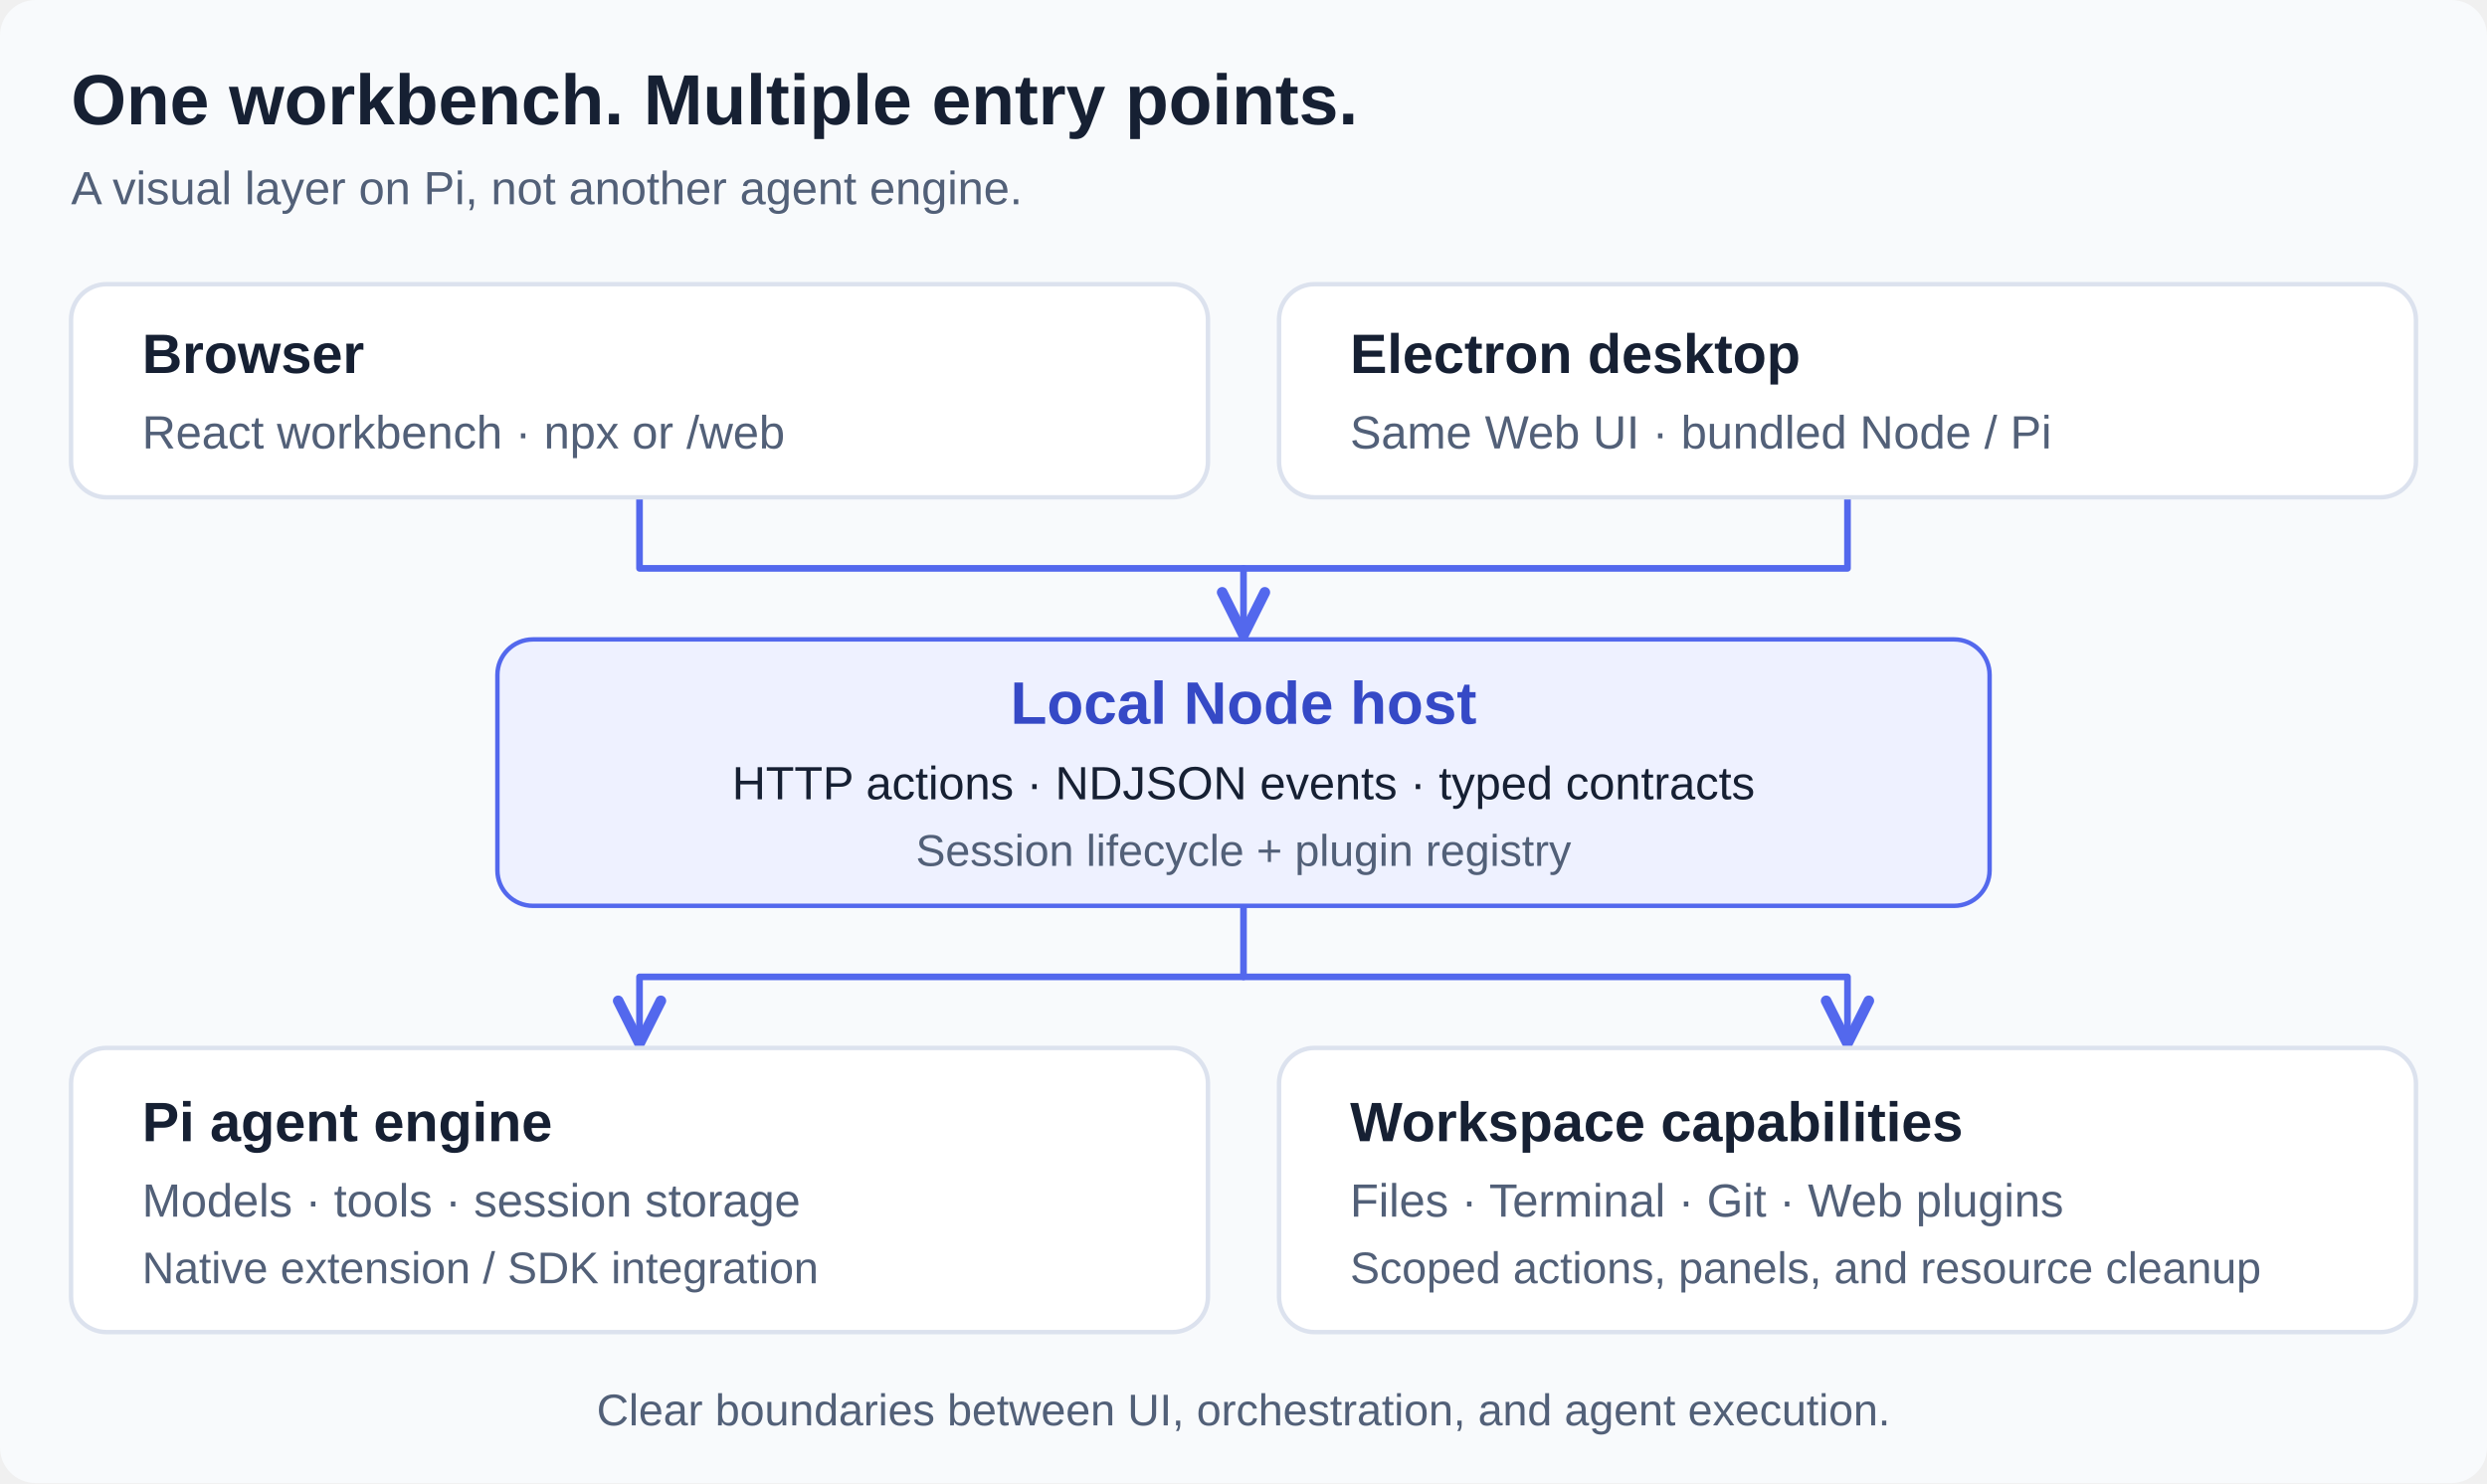
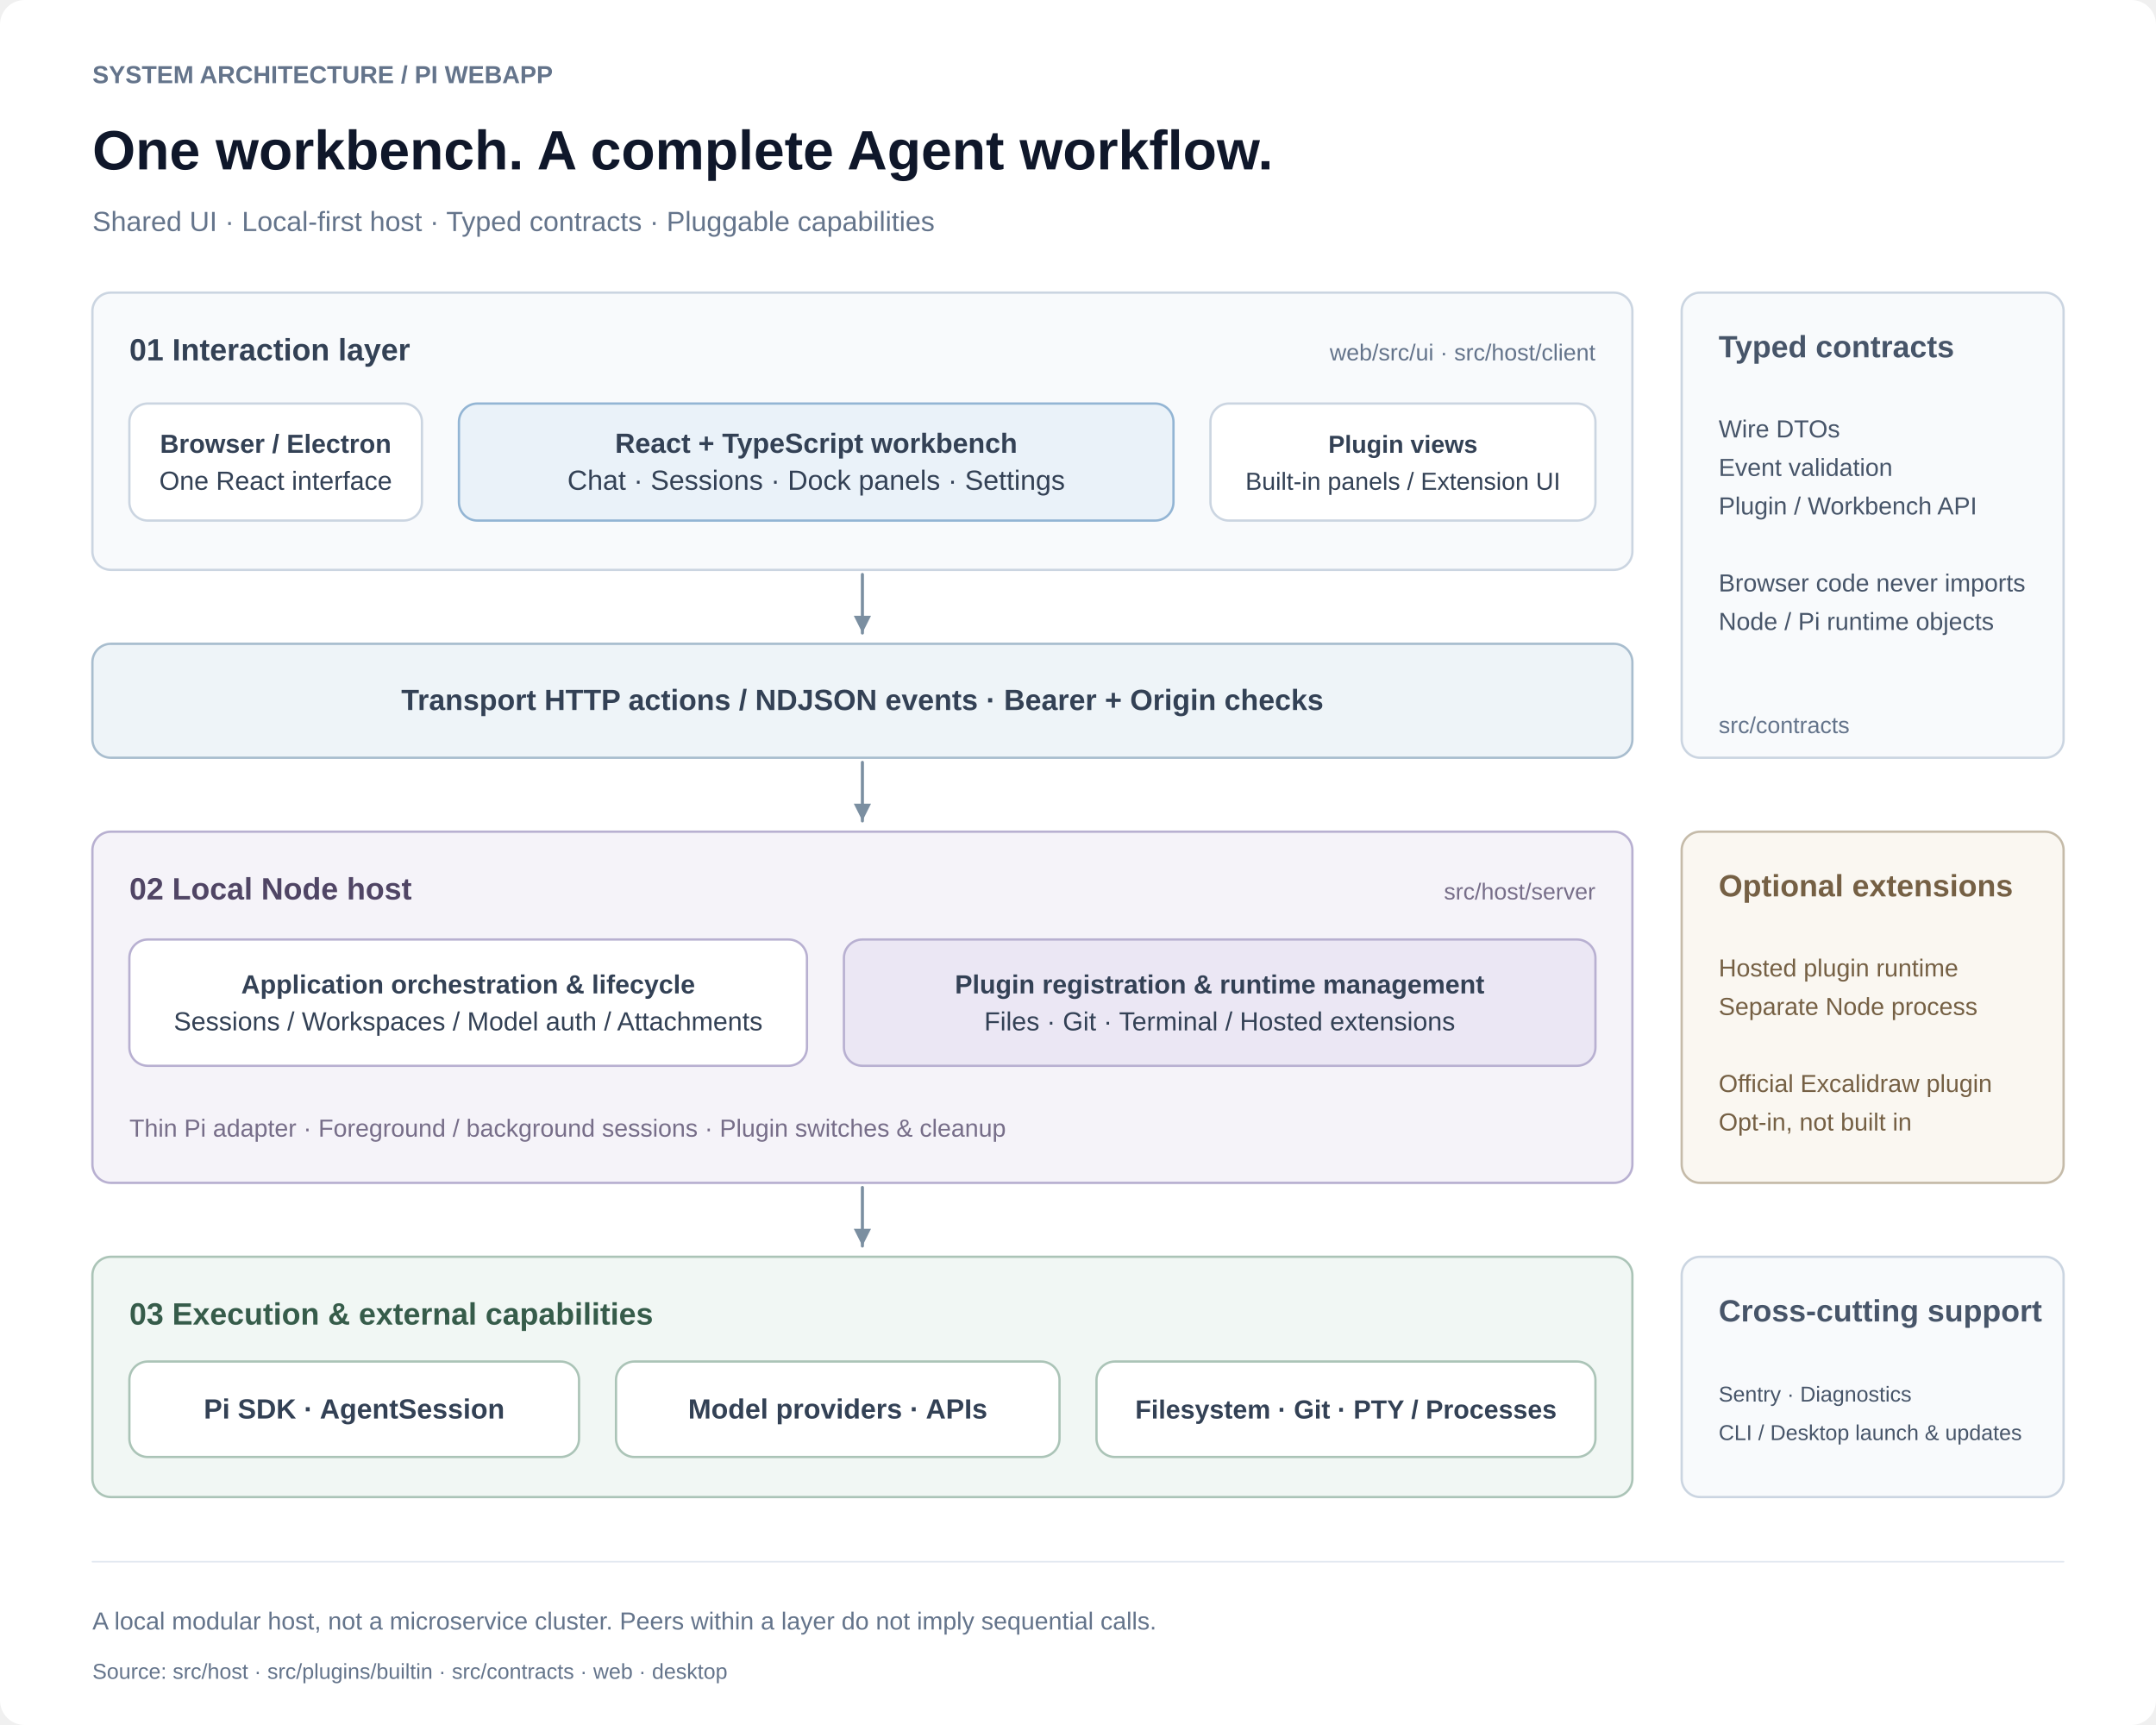
- <svg xmlns="http://www.w3.org/2000/svg" width="1120" height="668" viewBox="0 0 1120 668" role="img" aria-labelledby="title desc">
+ <svg xmlns="http://www.w3.org/2000/svg" xml:lang="en" width="1400" height="1120" viewBox="0 0 1400 1120" role="img" aria-labelledby="title desc">
  <defs>
-     <marker id="arrow" viewBox="0 0 10 10" refX="9" refY="5" markerWidth="8" markerHeight="8" orient="auto-start-reverse">
-       <path d="M1 1 9 5 1 9" fill="none" stroke="#5368ed" stroke-width="2" stroke-linecap="round" stroke-linejoin="round" />
+     <marker id="arrow" viewBox="0 0 10 10" refX="9" refY="5" markerWidth="7" markerHeight="7" orient="auto">
+       <path d="M1 1 9 5 1 9Z" fill="#7b8fa1" />
    </marker>
  </defs>
-   <rect width="1120" height="668" rx="16" fill="#f8fafc" />
-   <g font-family="Arial, sans-serif" fill="#162033">
-     <text x="32" y="56" font-size="32" font-weight="700">One workbench. Multiple entry points.</text>
-     <text x="32" y="92" font-size="21" fill="#526078">A visual layer on Pi, not another agent engine.</text>
-     <g fill="none" stroke="#5368ed" stroke-width="3" stroke-linecap="round" stroke-linejoin="round">
-       <path d="M288 224 V256 H560 V286" marker-end="url(#arrow)" />
-       <path d="M832 224 V256 H560" />
-       <path d="M560 408 V440 H288 V470" marker-end="url(#arrow)" />
-       <path d="M560 440 H832 V470" marker-end="url(#arrow)" />
+   <rect width="1400" height="1120" rx="16" fill="#ffffff" />
+   <g font-family="Arial, 'PingFang SC', 'Microsoft YaHei', sans-serif" stroke-linejoin="round" stroke-linecap="round">
+     <text x="60" y="54" font-size="16" fill="#64748b" font-weight="600" text-anchor="start">SYSTEM ARCHITECTURE / PI WEBAPP</text>
+     <text x="60" y="110" font-size="36" fill="#0f172a" font-weight="700" text-anchor="start">One workbench. A complete Agent workflow.</text>
+     <text x="60" y="150" font-size="18" fill="#64748b" font-weight="400" text-anchor="start">Shared UI · Local-first host · Typed contracts · Pluggable capabilities</text>
+     <rect x="60" y="190" width="1000" height="180" rx="12" fill="#f8fafc" stroke="#cbd5e1" stroke-width="1.5" />
+     <text x="84" y="234" font-size="20" fill="#334155" font-weight="600" text-anchor="start">01  Interaction layer</text>
+     <text x="1036" y="234" font-size="15" fill="#64748b" font-weight="400" text-anchor="end">web/src/ui · src/host/client</text>
+     <g id="entry" data-card="true">
+       <rect x="84" y="262" width="190" height="76" rx="12" fill="#ffffff" stroke="#cbd5e1" stroke-width="1.5" />
+       <text x="179" y="294" font-size="17" fill="#334155" font-weight="600" text-anchor="middle">Browser / Electron</text>
+       <text x="179" y="318" font-size="17" fill="#334155" font-weight="400" text-anchor="middle">One React interface</text>
    </g>
-     <g stroke="#dce2ee" stroke-width="2" fill="#ffffff">
-       <rect x="32" y="128" width="512" height="96" rx="16" />
-       <rect x="576" y="128" width="512" height="96" rx="16" />
-       <rect x="32" y="472" width="512" height="128" rx="16" />
-       <rect x="576" y="472" width="512" height="128" rx="16" />
+     <g id="workbench" data-card="true">
+       <rect x="298" y="262" width="464" height="76" rx="12" fill="#eaf2f9" stroke="#93b5d4" stroke-width="1.5" />
+       <text x="530" y="294" font-size="18" fill="#334155" font-weight="600" text-anchor="middle">React + TypeScript workbench</text>
+       <text x="530" y="318" font-size="18" fill="#334155" font-weight="400" text-anchor="middle">Chat · Sessions · Dock panels · Settings</text>
    </g>
-     <text x="64" y="168" font-size="25" font-weight="700">Browser</text>
-     <text x="64" y="202" font-size="21" fill="#526078">React workbench · npx or /web</text>
-     <text x="608" y="168" font-size="25" font-weight="700">Electron desktop</text>
-     <text x="608" y="202" font-size="21" fill="#526078">Same Web UI · bundled Node / Pi</text>
-     <rect x="224" y="288" width="672" height="120" rx="16" fill="#eef1ff" stroke="#5368ed" stroke-width="2" />
-     <text x="560" y="326" font-size="27" font-weight="700" text-anchor="middle" fill="#3549c6">Local Node host</text>
-     <text x="560" y="360" font-size="21" text-anchor="middle">HTTP actions · NDJSON events · typed contracts</text>
-     <text x="560" y="390" font-size="20" text-anchor="middle" fill="#526078">Session lifecycle + plugin registry</text>
-     <text x="64" y="514" font-size="25" font-weight="700">Pi agent engine</text>
-     <text x="64" y="548" font-size="21" fill="#526078">Models · tools · session storage</text>
-     <text x="64" y="578" font-size="20" fill="#526078">Native extension / SDK integration</text>
-     <text x="608" y="514" font-size="25" font-weight="700">Workspace capabilities</text>
-     <text x="608" y="548" font-size="21" fill="#526078">Files · Terminal · Git · Web plugins</text>
-     <text x="608" y="578" font-size="20" fill="#526078">Scoped actions, panels, and resource cleanup</text>
-     <text x="560" y="642" font-size="20" text-anchor="middle" fill="#526078">Clear boundaries between UI, orchestration, and agent execution.</text>
+     <g id="plugin-ui" data-card="true">
+       <rect x="786" y="262" width="250" height="76" rx="12" fill="#ffffff" stroke="#cbd5e1" stroke-width="1.5" />
+       <text x="911" y="294" font-size="16" fill="#334155" font-weight="600" text-anchor="middle">Plugin views</text>
+       <text x="911" y="318" font-size="16" fill="#334155" font-weight="400" text-anchor="middle">Built-in panels / Extension UI</text>
+     </g>
+     <g id="transport" data-card="true">
+       <rect x="60" y="418" width="1000" height="74" rx="12" fill="#eef4f8" stroke="#a8bdce" stroke-width="1.5" />
+       <text x="560" y="461" font-size="19" fill="#334155" font-weight="600" text-anchor="middle">Transport     HTTP actions / NDJSON events · Bearer + Origin checks</text>
+     </g>
+     <rect x="60" y="540" width="1000" height="228" rx="12" fill="#f5f3f9" stroke="#b8b0d1" stroke-width="1.5" />
+     <text x="84" y="584" font-size="20" fill="#504565" font-weight="600" text-anchor="start">02  Local Node host</text>
+     <text x="1036" y="584" font-size="15" fill="#776e89" font-weight="400" text-anchor="end">src/host/server</text>
+     <g id="orchestration" data-card="true">
+       <rect x="84" y="610" width="440" height="82" rx="12" fill="#ffffff" stroke="#b8b0d1" stroke-width="1.5" />
+       <text x="304" y="645" font-size="17" fill="#334155" font-weight="600" text-anchor="middle">Application orchestration &amp; lifecycle</text>
+       <text x="304" y="669" font-size="17" fill="#334155" font-weight="400" text-anchor="middle">Sessions / Workspaces / Model auth / Attachments</text>
+     </g>
+     <g id="plugin-registry" data-card="true">
+       <rect x="548" y="610" width="488" height="82" rx="12" fill="#ebe7f4" stroke="#b8b0d1" stroke-width="1.5" />
+       <text x="792" y="645" font-size="17" fill="#334155" font-weight="600" text-anchor="middle">Plugin registration &amp; runtime management</text>
+       <text x="792" y="669" font-size="17" fill="#334155" font-weight="400" text-anchor="middle">Files · Git · Terminal / Hosted extensions</text>
+     </g>
+     <text x="84" y="738" font-size="16" fill="#776e89" font-weight="400" text-anchor="start">Thin Pi adapter · Foreground / background sessions · Plugin switches &amp; cleanup</text>
+     <rect x="60" y="816" width="1000" height="156" rx="12" fill="#f1f7f4" stroke="#abc4b7" stroke-width="1.5" />
+     <text x="84" y="860" font-size="20" fill="#365c4a" font-weight="600" text-anchor="start">03  Execution &amp; external capabilities</text>
+     <g id="pi-runtime" data-card="true">
+       <rect x="84" y="884" width="292" height="62" rx="12" fill="#ffffff" stroke="#abc4b7" stroke-width="1.5" />
+       <text x="230" y="921" font-size="18" fill="#334155" font-weight="600" text-anchor="middle">Pi SDK · AgentSession</text>
+     </g>
+     <g id="model-providers" data-card="true">
+       <rect x="400" y="884" width="288" height="62" rx="12" fill="#ffffff" stroke="#abc4b7" stroke-width="1.5" />
+       <text x="544" y="921" font-size="18" fill="#334155" font-weight="600" text-anchor="middle">Model providers · APIs</text>
+     </g>
+     <g id="local-tools" data-card="true">
+       <rect x="712" y="884" width="324" height="62" rx="12" fill="#ffffff" stroke="#abc4b7" stroke-width="1.5" />
+       <text x="874" y="921" font-size="17" fill="#334155" font-weight="600" text-anchor="middle">Filesystem · Git · PTY / Processes</text>
+     </g>
+     <g id="contracts" data-card="true">
+       <rect x="1092" y="190" width="248" height="302" rx="12" fill="#f8fafc" stroke="#cbd5e1" stroke-width="1.5" />
+       <text x="1116" y="232" font-size="20" fill="#475569" font-weight="600" text-anchor="start">Typed contracts</text>
+       <text x="1116" y="284" font-size="16" fill="#475569" font-weight="400" text-anchor="start">Wire DTOs</text>
+       <text x="1116" y="309" font-size="16" fill="#475569" font-weight="400" text-anchor="start">Event validation</text>
+       <text x="1116" y="334" font-size="16" fill="#475569" font-weight="400" text-anchor="start">Plugin / Workbench API</text>
+       <text x="1116" y="384" font-size="16" fill="#475569" font-weight="400" text-anchor="start">Browser code never imports</text>
+       <text x="1116" y="409" font-size="16" fill="#475569" font-weight="400" text-anchor="start">Node / Pi runtime objects</text>
+       <text x="1116" y="476" font-size="15" fill="#64748b" font-weight="400" text-anchor="start">src/contracts</text>
+     </g>
+     <g id="extensions" data-card="true">
+       <rect x="1092" y="540" width="248" height="228" rx="12" fill="#faf7f1" stroke="#c5bba9" stroke-width="1.5" />
+       <text x="1116" y="582" font-size="20" fill="#756044" font-weight="600" text-anchor="start">Optional extensions</text>
+       <text x="1116" y="634" font-size="16" fill="#756044" font-weight="400" text-anchor="start">Hosted plugin runtime</text>
+       <text x="1116" y="659" font-size="16" fill="#756044" font-weight="400" text-anchor="start">Separate Node process</text>
+       <text x="1116" y="709" font-size="16" fill="#756044" font-weight="400" text-anchor="start">Official Excalidraw plugin</text>
+       <text x="1116" y="734" font-size="16" fill="#756044" font-weight="400" text-anchor="start">Opt-in, not built in</text>
+     </g>
+     <g id="support" data-card="true">
+       <rect x="1092" y="816" width="248" height="156" rx="12" fill="#f8fafc" stroke="#cbd5e1" stroke-width="1.5" />
+       <text x="1116" y="858" font-size="20" fill="#475569" font-weight="600" text-anchor="start">Cross-cutting support</text>
+       <text x="1116" y="910" font-size="14" fill="#475569" font-weight="400" text-anchor="start">Sentry · Diagnostics</text>
+       <text x="1116" y="935" font-size="14" fill="#475569" font-weight="400" text-anchor="start">CLI / Desktop launch &amp; updates</text>
+     </g>
+     <path d="M560 373 V411" fill="none" stroke="#7b8fa1" stroke-width="2" marker-end="url(#arrow)" />
+     <path d="M560 495 V533" fill="none" stroke="#7b8fa1" stroke-width="2" marker-end="url(#arrow)" />
+     <path d="M560 771 V809" fill="none" stroke="#7b8fa1" stroke-width="2" marker-end="url(#arrow)" />
+     <path d="M60 1014 H1340" fill="none" stroke="#e2e8f0" />
+     <text x="60" y="1058" font-size="16" fill="#64748b" font-weight="400" text-anchor="start">A local modular host, not a microservice cluster. Peers within a layer do not imply sequential calls.</text>
+     <text x="60" y="1090" font-size="14" fill="#64748b" font-weight="400" text-anchor="start">Source: src/host · src/plugins/builtin · src/contracts · web · desktop</text>
  </g>
</svg>
